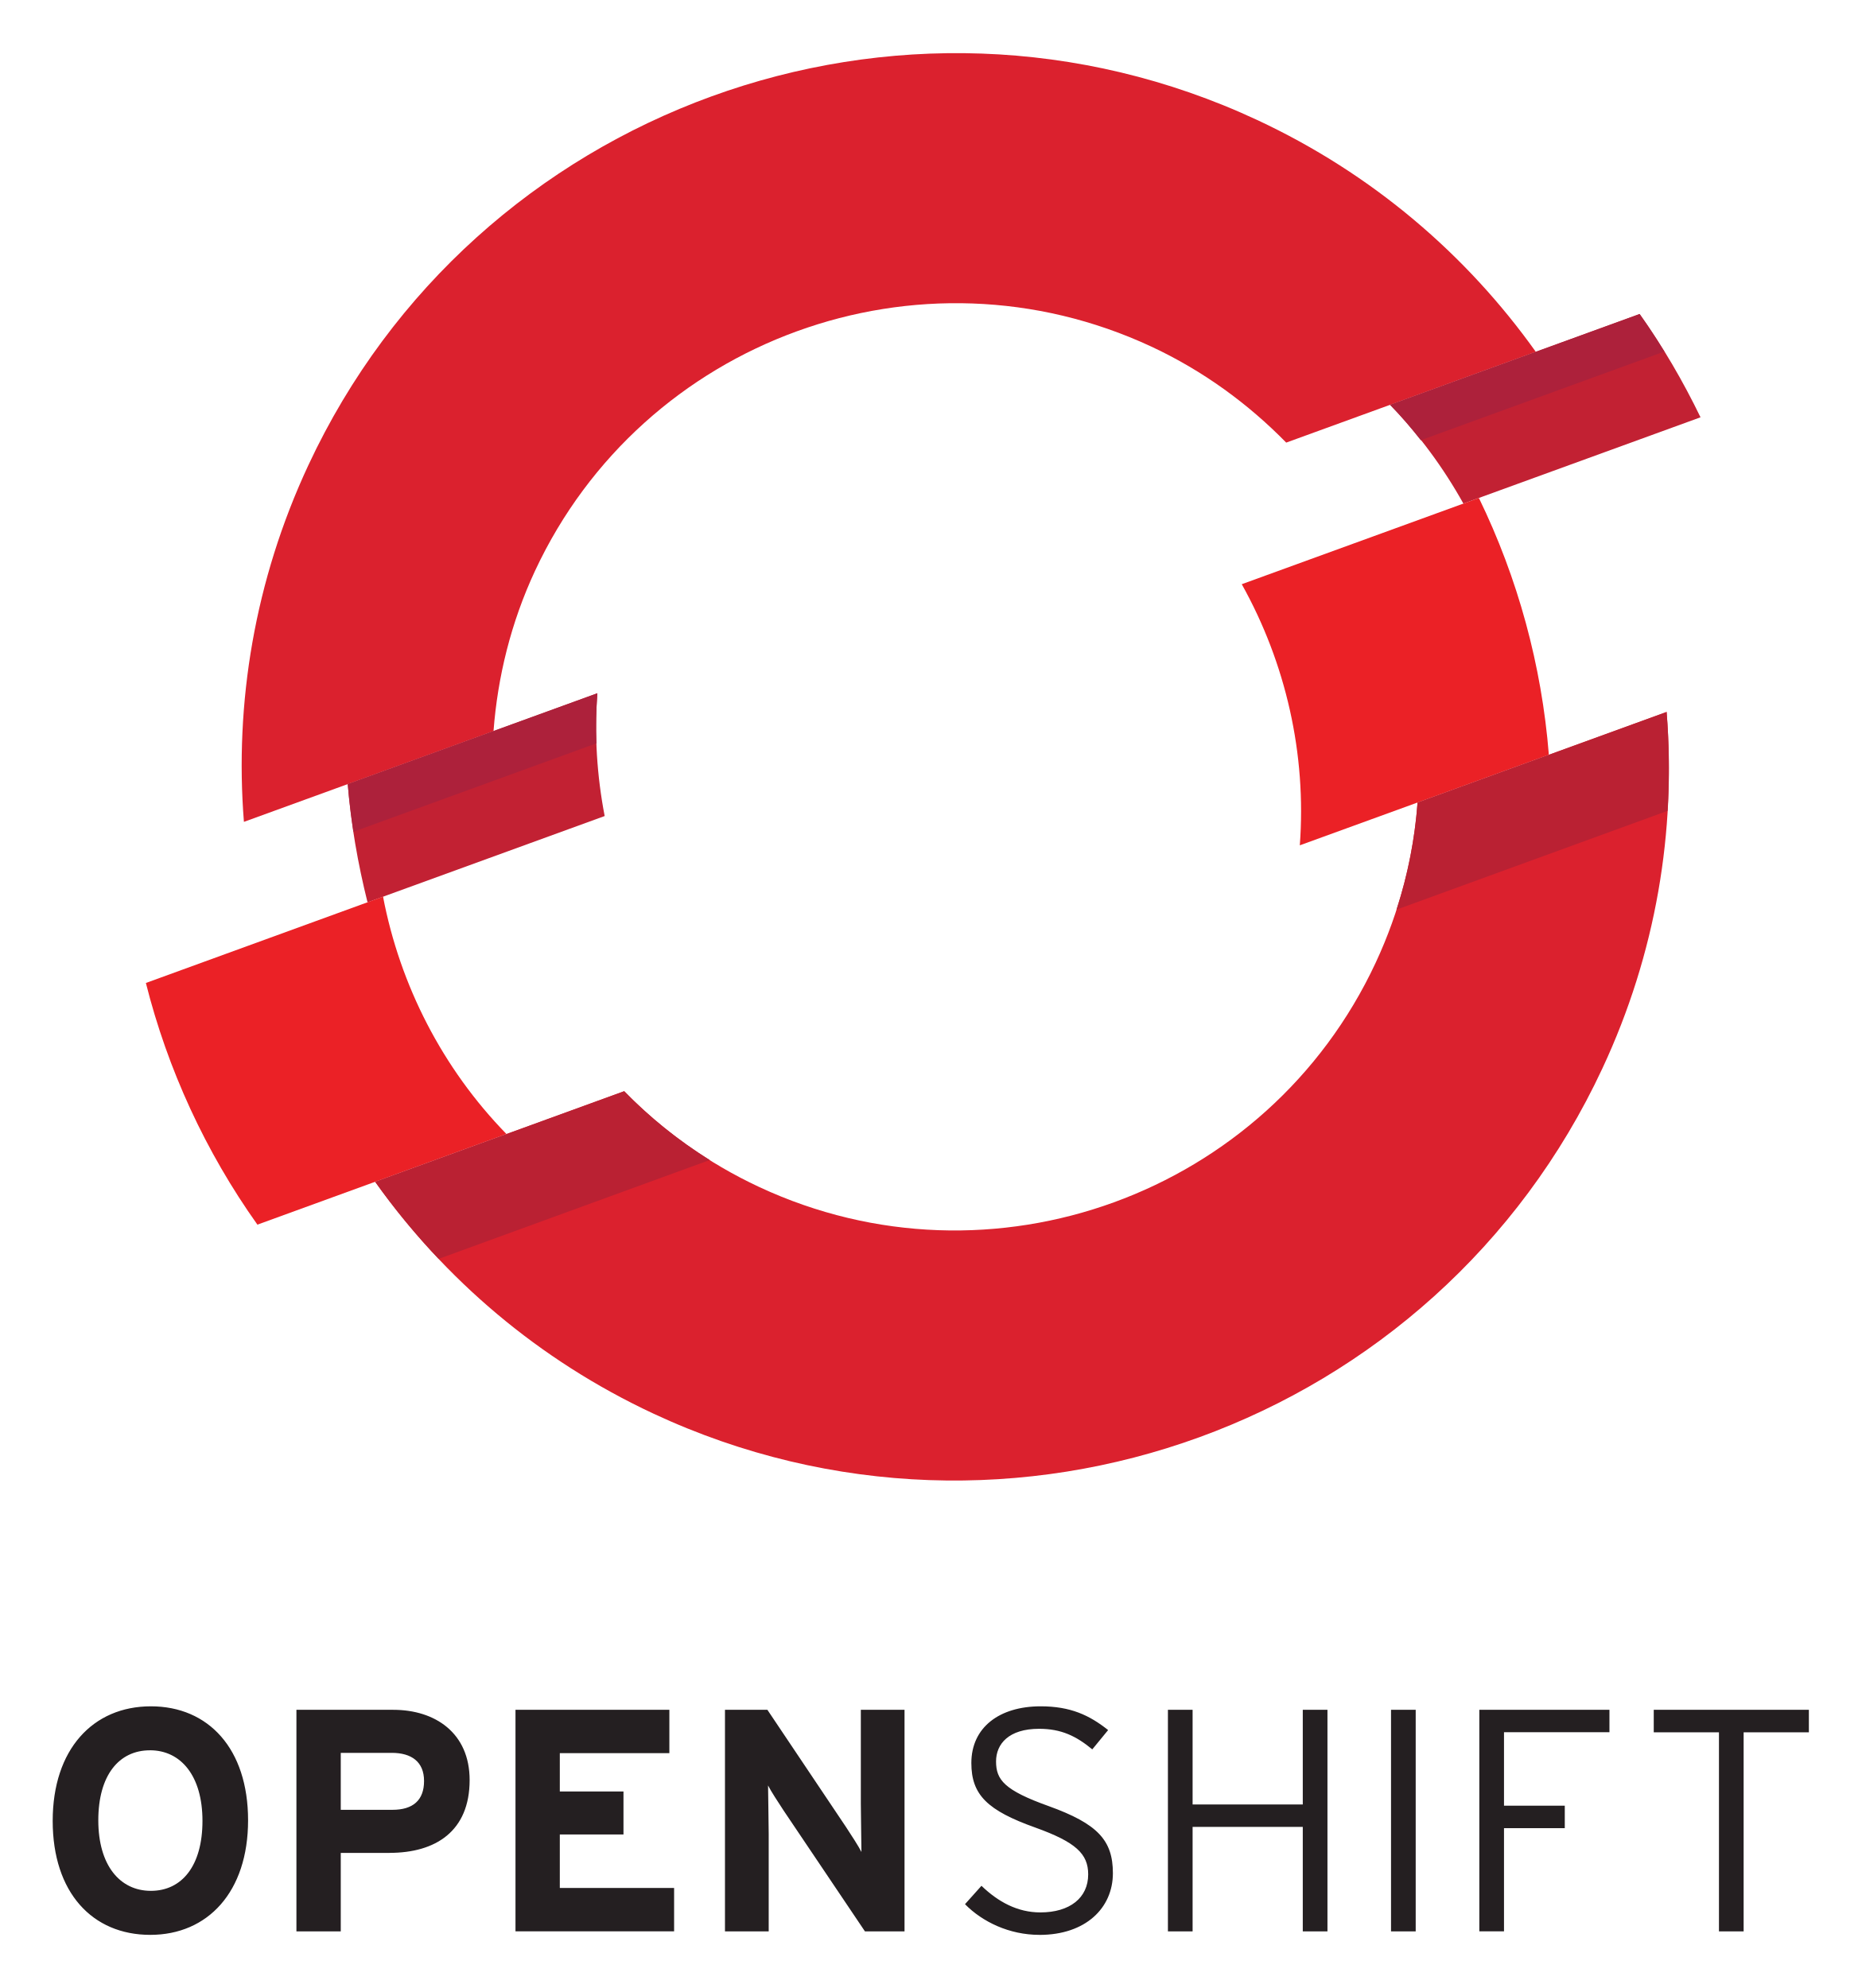
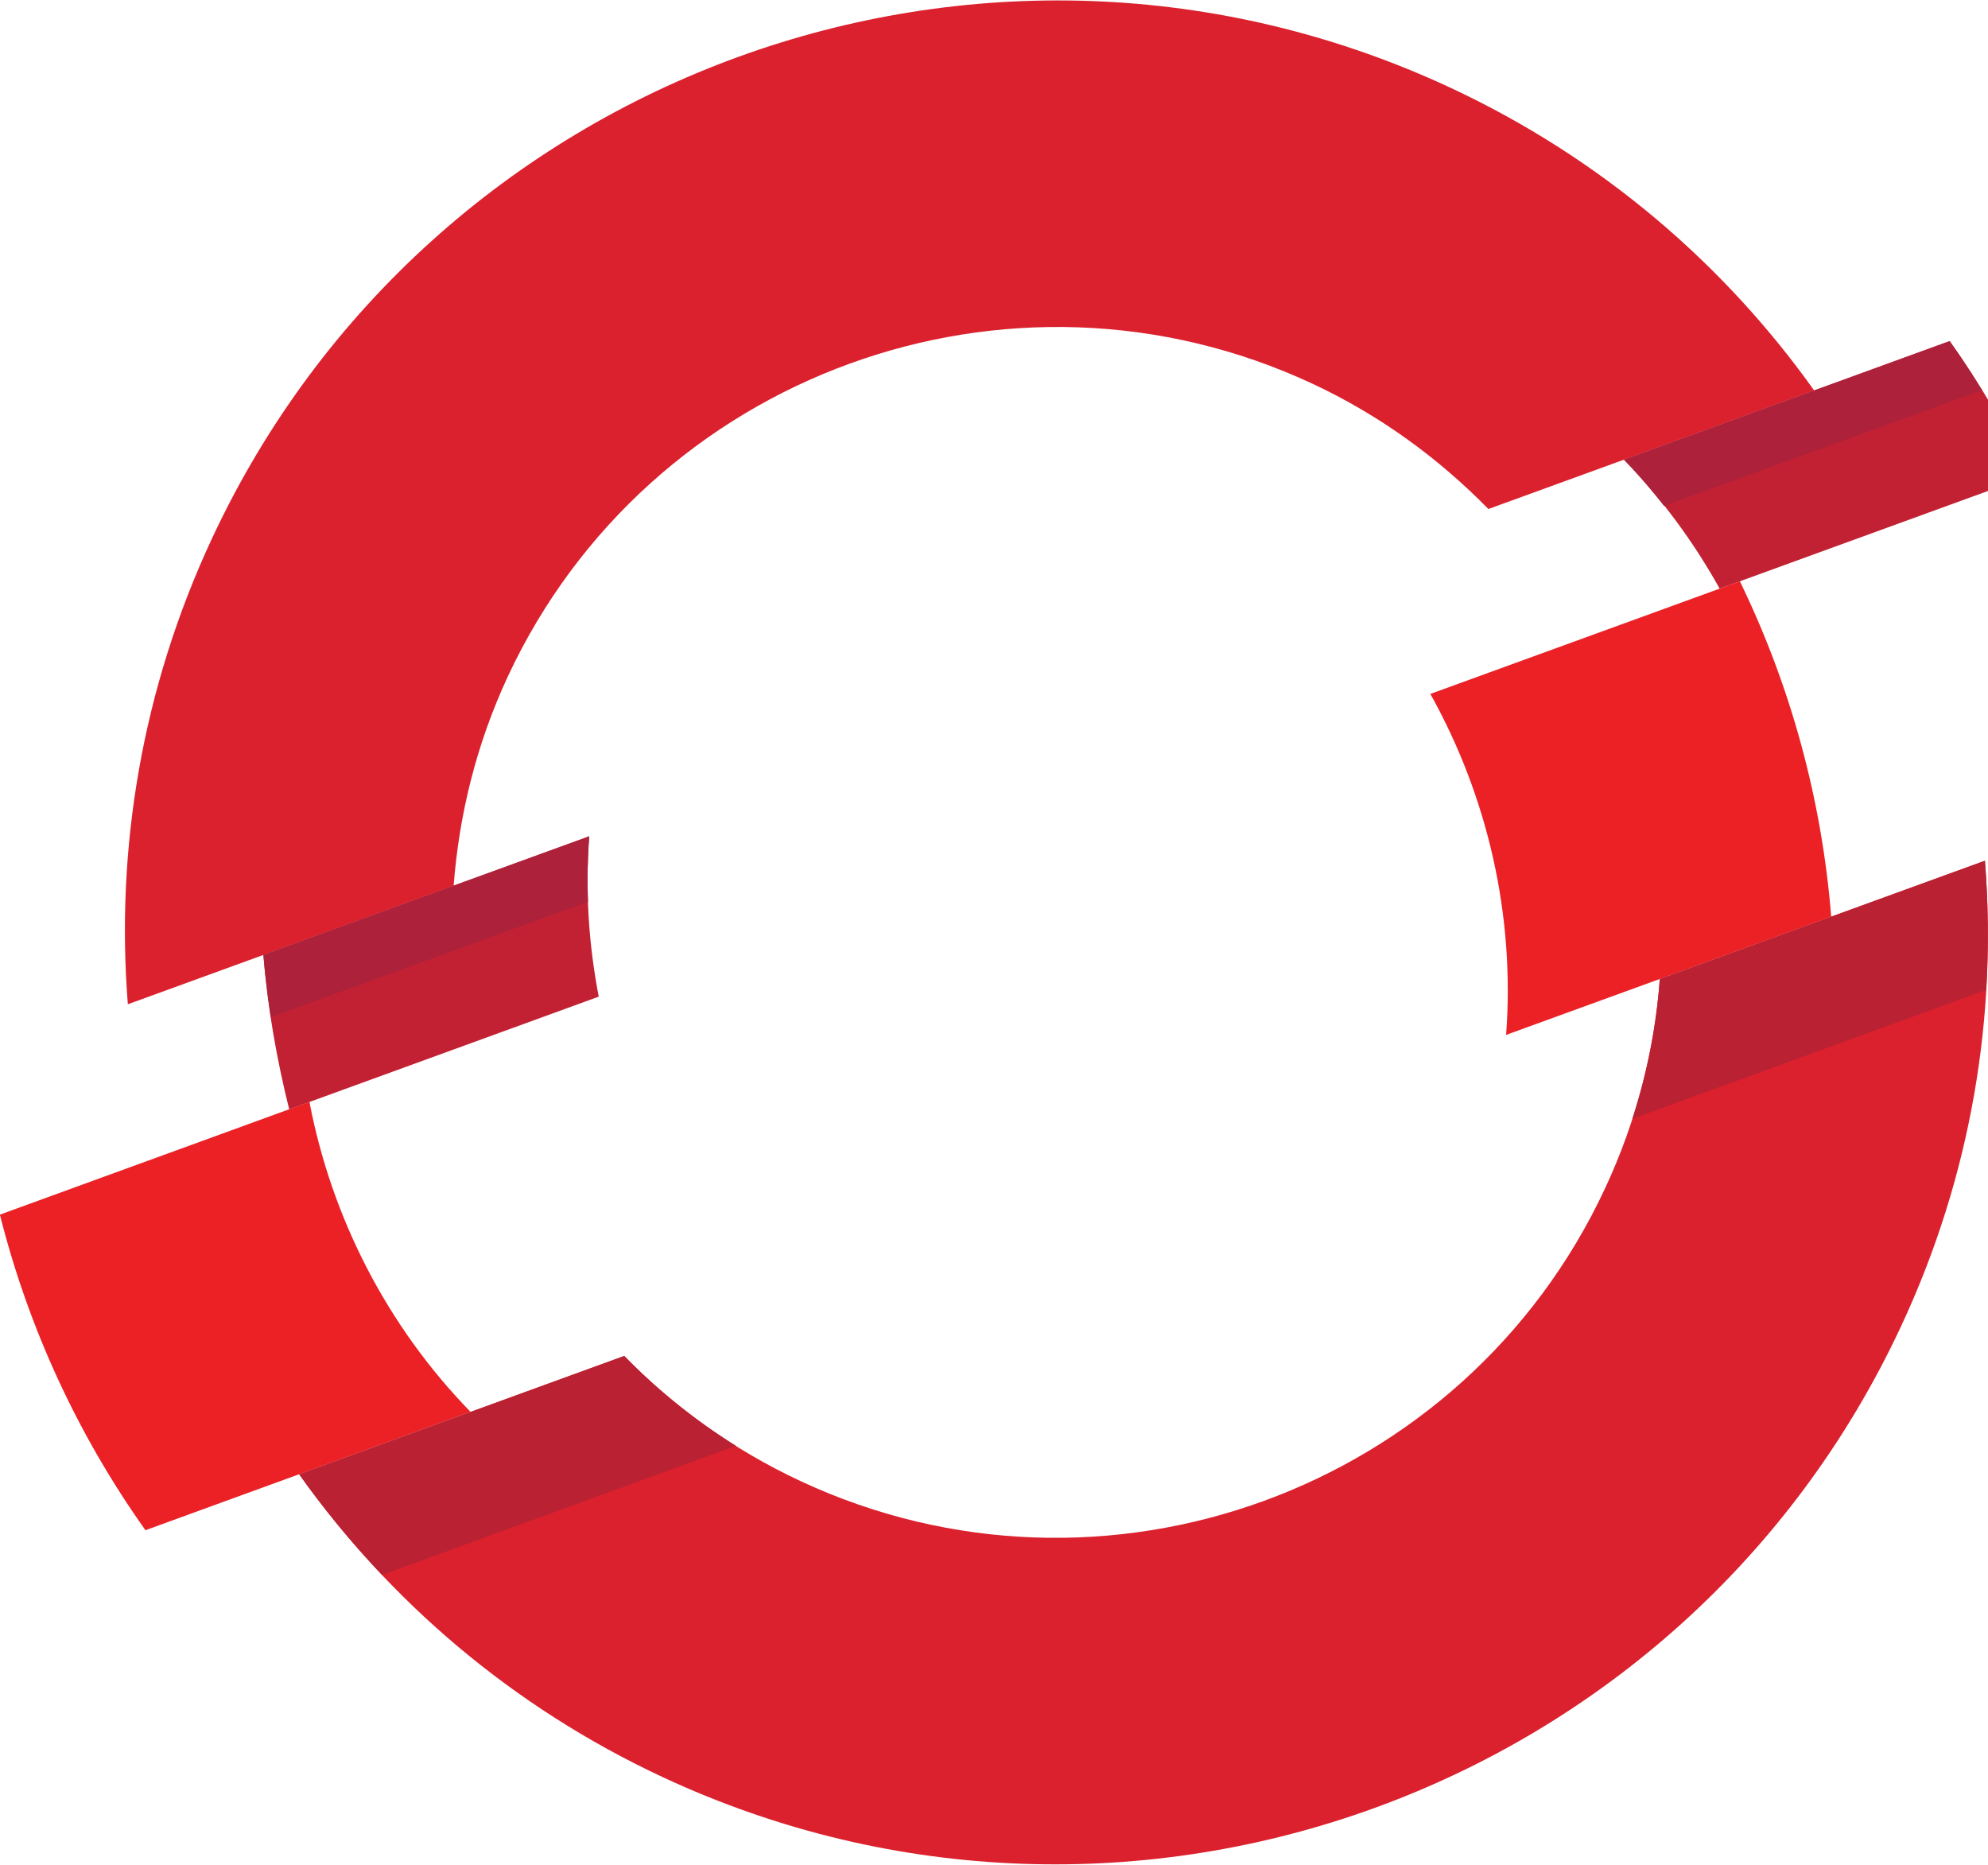
- <svg xmlns="http://www.w3.org/2000/svg" version="1.1" width="719" height="768" viewBox="-1.734 -1.734 61.263 65.408" id="svg45453">
+ <svg xmlns="http://www.w3.org/2000/svg" version="1.1" width="500" height="469" viewBox="3.07 0 50.12 46.99" id="svg45453">
  <defs id="defs45455" />
  <path d="m 54.228,11.987 c -0.573,-1.183 -1.235,-2.324 -2.004,-3.4 l -8.213,2.989 c 0.955,0.978 1.758,2.076 2.414,3.251 l 7.803,-2.84 z m -36.303,9.083 -8.215,2.989 c 0.105,1.317 0.333,2.619 0.651,3.894 l 7.804,-2.841 c -0.254,-1.32 -0.344,-2.68 -0.24,-4.041" id="path44560" style="fill:#c22133;fill-opacity:1;fill-rule:nonzero;stroke:none" />
  <path d="m 36.156,9.66 c 1.709,0.798 3.189,1.885 4.438,3.16 l 8.213,-2.989 c -2.275,-3.192 -5.374,-5.86 -9.17,-7.631 -11.741,-5.475 -25.749,-0.378 -31.223,11.363 -1.772,3.799 -2.431,7.834 -2.121,11.741 l 8.214,-2.989 c 0.136,-1.78 0.57,-3.564 1.366,-5.274 C 19.43,9.414 28.529,6.104 36.156,9.66" id="path44564" style="fill:#db212e;fill-opacity:1;fill-rule:nonzero;stroke:none" />
  <path d="m 44.916,24.668 c -0.131,1.779 -0.58,3.562 -1.379,5.274 -3.556,7.629 -12.656,10.939 -20.282,7.383 -1.711,-0.799 -3.203,-1.877 -4.446,-3.155 l -8.196,2.982 c 2.27,3.192 5.365,5.861 9.164,7.634 11.741,5.474 25.746,0.376 31.221,-11.365 1.774,-3.796 2.428,-7.831 2.115,-11.735 l -8.196,2.982 z" id="path44572" style="fill:#db212e;fill-opacity:1;fill-rule:nonzero;stroke:none" />
  <path d="m 46.935,14.641 -7.804,2.84 c 1.45,2.598 2.135,5.588 1.91,8.595 l 8.196,-2.981 c -0.235,-2.941 -1.019,-5.812 -2.303,-8.454 m -36.063,13.124 -7.804,2.842 c 0.716,2.845 1.96,5.549 3.67,7.955 l 8.195,-2.984 c -2.104,-2.16 -3.502,-4.894 -4.061,-7.814" id="path44576" style="fill:#eb2126;fill-opacity:1;fill-rule:nonzero;stroke:none" />
  <path d="m 53.038,9.823 c -0.259,-0.42 -0.527,-0.834 -0.814,-1.236 l -8.213,2.989 c 0.361,0.37 0.694,0.762 1.011,1.165 l 8.015,-2.918 z M 17.894,22.719 c -0.02,-0.547 -0.011,-1.097 0.031,-1.649 l -8.215,2.989 c 0.043,0.526 0.109,1.049 0.188,1.57 l 7.996,-2.91 z" id="path44584" style="fill:#ad213b;fill-opacity:1;fill-rule:nonzero;stroke:none" />
  <path d="m 53.112,21.686 -8.196,2.982 c -0.086,1.18 -0.316,2.362 -0.693,3.525 l 8.921,-3.252 c 0.064,-1.09 0.054,-2.178 -0.033,-3.255 m -42.499,15.467 c 0.631,0.889 1.33,1.736 2.089,2.536 l 8.922,-3.254 c -1.042,-0.652 -1.985,-1.414 -2.816,-2.266 l -8.195,2.984 z" id="path44588" style="fill:#ba2133;fill-opacity:1;fill-rule:nonzero;stroke:none" />
-   <path d="m 52.689,54.532 0,0.74 2.146,0 0,6.554 0.812,0 0,-6.554 2.147,0 0,-0.74 -5.106,0 z m -4.928,0.739 0,2.417 2,0 0,0.74 -2,0 0,3.396 -0.812,0 0,-7.293 4.282,0 0,0.739 -3.47,0 z m -3.718,-0.739 0.812,0 0,7.294 -0.812,0 0,-7.294 z m -2.904,7.293 0,-3.439 -3.626,0 0,3.439 -0.812,0 0,-7.294 0.812,0 0,3.116 3.626,0 0,-3.116 0.812,0 0,7.294 -0.812,0 z m -8.667,0.115 c -0.99,0 -1.876,-0.427 -2.449,-1.01 l 0.542,-0.605 c 0.551,0.531 1.188,0.876 1.938,0.876 0.969,0 1.574,-0.48 1.574,-1.251 0,-0.677 -0.406,-1.062 -1.74,-1.542 -1.574,-0.562 -2.105,-1.073 -2.105,-2.125 0,-1.167 0.916,-1.866 2.281,-1.866 0.98,0 1.605,0.292 2.22,0.782 l -0.521,0.635 c -0.531,-0.438 -1.021,-0.677 -1.75,-0.677 -1.001,0 -1.417,0.5 -1.417,1.074 0,0.605 0.271,0.948 1.73,1.47 1.615,0.583 2.115,1.125 2.115,2.209 0,1.146 -0.896,2.031 -2.417,2.031 m -5.742,-0.115 -2.678,-3.98 c -0.177,-0.271 -0.417,-0.636 -0.511,-0.824 0,0.271 0.021,1.188 0.021,1.594 l 0,3.21 -1.439,0 0,-7.294 1.396,0 2.585,3.855 c 0.177,0.271 0.416,0.636 0.51,0.824 0,-0.271 -0.02,-1.188 -0.02,-1.595 l 0,-3.084 1.438,0 0,7.294 -1.302,0 z m -11.501,0 0,-7.294 5.064,0 0,1.427 -3.605,0 0,1.261 2.095,0 0,1.416 -2.095,0 0,1.761 3.761,0 0,1.427 -5.22,0 z m -4.145,-2.584 -1.605,0 0,2.584 -1.459,0 0,-7.294 3.189,0 c 1.375,0 2.511,0.761 2.511,2.312 0,1.689 -1.125,2.397 -2.636,2.397 m 0.074,-3.292 -1.679,0 0,1.875 1.699,0 c 0.677,0 1.042,-0.314 1.042,-0.949 0,-0.635 -0.417,-0.926 -1.062,-0.926 M 3.21,61.94 c -1.907,0 -3.21,-1.396 -3.21,-3.751 0,-2.355 1.324,-3.772 3.231,-3.772 1.896,0 3.199,1.397 3.199,3.752 0,2.355 -1.324,3.771 -3.22,3.771 m -0.01,-6.075 c -1.021,0 -1.699,0.824 -1.699,2.304 0,1.48 0.709,2.322 1.73,2.322 1.021,0 1.698,-0.823 1.698,-2.303 0,-1.48 -0.708,-2.324 -1.729,-2.324" id="path44622" style="fill:#241f21;fill-opacity:1;fill-rule:nonzero;stroke:none" />
</svg>
